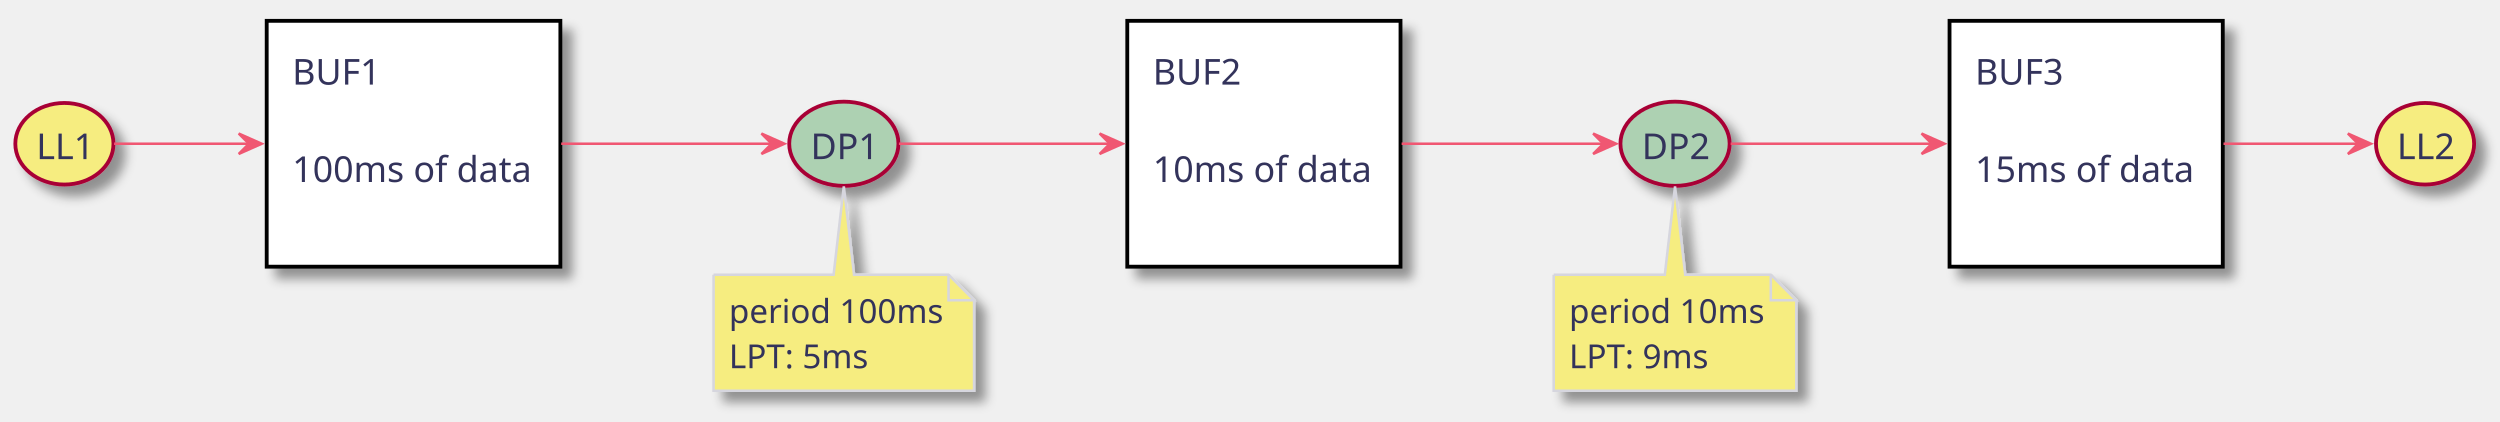
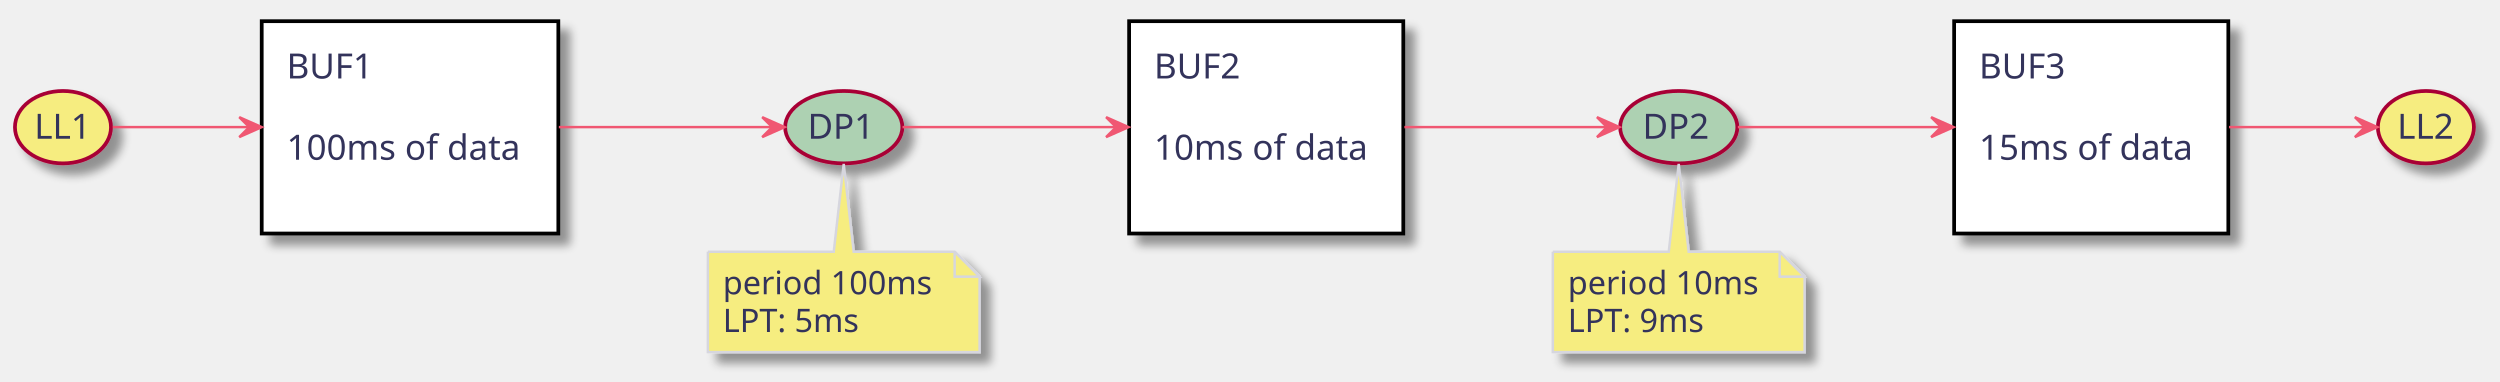
- <svg xmlns="http://www.w3.org/2000/svg" contentScriptType="application/ecmascript" contentStyleType="text/css" height="165px" preserveAspectRatio="none" style="width:979px;height:165px;" version="1.1" viewBox="0 0 979 165" width="979px" zoomAndPan="magnify">
+ <svg xmlns="http://www.w3.org/2000/svg" contentScriptType="application/ecmascript" contentStyleType="text/css" height="153px" preserveAspectRatio="none" style="width:1003px;height:153px;" version="1.1" viewBox="0 0 1003 153" width="1003px" zoomAndPan="magnify">
  <defs>
    <filter height="300%" id="fr54m6za27f58" width="300%" x="-1" y="-1">
      <feGaussianBlur result="blurOut" stdDeviation="2.0" />
      <feColorMatrix in="blurOut" result="blurOut2" type="matrix" values="0 0 0 0 0 0 0 0 0 0 0 0 0 0 0 0 0 0 .4 0" />
      <feOffset dx="4.0" dy="4.0" in="blurOut2" result="blurOut3" />
      <feBlend in="SourceGraphic" in2="blurOut3" mode="normal" />
    </filter>
  </defs>
  <g>
-     <ellipse cx="25.218" cy="56.294" fill="#F6ED80" filter="url(#fr54m6za27f58)" rx="19.218" ry="15.975" style="stroke: #A80036; stroke-width: 1.5;" />
-     <text fill="#33335B" font-family="sans-serif" font-size="14" lengthAdjust="spacingAndGlyphs" textLength="22" x="14.218" y="62.328">LL1</text>
-     <rect fill="#FFFFFF" filter="url(#fr54m6za27f58)" height="96.272" style="stroke: #000000; stroke-width: 1.5;" width="115" x="104.44" y="8.16" />
-     <text fill="#33335B" font-family="sans-serif" font-size="14" lengthAdjust="spacingAndGlyphs" textLength="34" x="114.44" y="33.126">BUF1</text>
-     <text fill="#33335B" font-family="sans-serif" font-size="14" lengthAdjust="spacingAndGlyphs" textLength="0" x="118.44" y="52.194" />
-     <text fill="#33335B" font-family="sans-serif" font-size="14" lengthAdjust="spacingAndGlyphs" textLength="95" x="114.44" y="71.262">100ms of data</text>
-     <text fill="#33335B" font-family="sans-serif" font-size="14" lengthAdjust="spacingAndGlyphs" textLength="0" x="118.44" y="90.33" />
-     <ellipse cx="330.445" cy="56.293" fill="#ADD1B2" filter="url(#fr54m6za27f58)" rx="21.385" ry="16.483" style="stroke: #A80036; stroke-width: 1.5;" />
-     <text fill="#33335B" font-family="sans-serif" font-size="14" lengthAdjust="spacingAndGlyphs" textLength="26" x="317.445" y="62.327">DP1</text>
-     <path d="M279.44,107.59 L279.44,153.002 A0,0 0 0 0 279.44,153.002 L381.44,153.002 A0,0 0 0 0 381.44,153.002 L381.44,117.59 L371.44,107.59 L334.44,107.59 L330.44,72.99 L326.44,107.59 L279.44,107.59 A0,0 0 0 0 279.44,107.59 " fill="#F6ED80" filter="url(#fr54m6za27f58)" style="stroke: #D6D6DE; stroke-width: 1.0;" />
-     <path d="M371.44,107.59 L371.44,117.59 L381.44,117.59 L371.44,107.59 " fill="#F6ED80" style="stroke: #D6D6DE; stroke-width: 1.0;" />
-     <text fill="#33335B" font-family="sans-serif" font-size="13" lengthAdjust="spacingAndGlyphs" textLength="81" x="285.44" y="126.487">period 100ms</text>
-     <text fill="#33335B" font-family="sans-serif" font-size="13" lengthAdjust="spacingAndGlyphs" textLength="56" x="285.44" y="144.193">LPT:  5ms</text>
-     <rect fill="#FFFFFF" filter="url(#fr54m6za27f58)" height="96.272" style="stroke: #000000; stroke-width: 1.5;" width="107" x="441.44" y="8.16" />
-     <text fill="#33335B" font-family="sans-serif" font-size="14" lengthAdjust="spacingAndGlyphs" textLength="34" x="451.44" y="33.126">BUF2</text>
-     <text fill="#33335B" font-family="sans-serif" font-size="14" lengthAdjust="spacingAndGlyphs" textLength="0" x="455.44" y="52.194" />
-     <text fill="#33335B" font-family="sans-serif" font-size="14" lengthAdjust="spacingAndGlyphs" textLength="87" x="451.44" y="71.262">10ms of data</text>
-     <text fill="#33335B" font-family="sans-serif" font-size="14" lengthAdjust="spacingAndGlyphs" textLength="0" x="455.44" y="90.33" />
-     <ellipse cx="655.945" cy="56.293" fill="#ADD1B2" filter="url(#fr54m6za27f58)" rx="21.385" ry="16.483" style="stroke: #A80036; stroke-width: 1.5;" />
-     <text fill="#33335B" font-family="sans-serif" font-size="14" lengthAdjust="spacingAndGlyphs" textLength="26" x="642.945" y="62.327">DP2</text>
-     <path d="M608.44,107.59 L608.44,153.002 A0,0 0 0 0 608.44,153.002 L703.44,153.002 A0,0 0 0 0 703.44,153.002 L703.44,117.59 L693.44,107.59 L659.94,107.59 L655.94,72.99 L651.94,107.59 L608.44,107.59 A0,0 0 0 0 608.44,107.59 " fill="#F6ED80" filter="url(#fr54m6za27f58)" style="stroke: #D6D6DE; stroke-width: 1.0;" />
-     <path d="M693.44,107.59 L693.44,117.59 L703.44,117.59 L693.44,107.59 " fill="#F6ED80" style="stroke: #D6D6DE; stroke-width: 1.0;" />
-     <text fill="#33335B" font-family="sans-serif" font-size="13" lengthAdjust="spacingAndGlyphs" textLength="74" x="614.44" y="126.487">period 10ms</text>
-     <text fill="#33335B" font-family="sans-serif" font-size="13" lengthAdjust="spacingAndGlyphs" textLength="56" x="614.44" y="144.193">LPT:  9ms</text>
-     <rect fill="#FFFFFF" filter="url(#fr54m6za27f58)" height="96.272" style="stroke: #000000; stroke-width: 1.5;" width="107" x="763.44" y="8.16" />
-     <text fill="#33335B" font-family="sans-serif" font-size="14" lengthAdjust="spacingAndGlyphs" textLength="34" x="773.44" y="33.126">BUF3</text>
-     <text fill="#33335B" font-family="sans-serif" font-size="14" lengthAdjust="spacingAndGlyphs" textLength="0" x="777.44" y="52.194" />
-     <text fill="#33335B" font-family="sans-serif" font-size="14" lengthAdjust="spacingAndGlyphs" textLength="87" x="773.44" y="71.262">15ms of data</text>
-     <text fill="#33335B" font-family="sans-serif" font-size="14" lengthAdjust="spacingAndGlyphs" textLength="0" x="777.44" y="90.33" />
-     <ellipse cx="949.648" cy="56.294" fill="#F6ED80" filter="url(#fr54m6za27f58)" rx="19.218" ry="15.975" style="stroke: #A80036; stroke-width: 1.5;" />
-     <text fill="#33335B" font-family="sans-serif" font-size="14" lengthAdjust="spacingAndGlyphs" textLength="22" x="938.648" y="62.328">LL2</text>
-     <path d="M44.67,56.29 C58.52,56.29 78.35,56.29 97.73,56.29 " fill="none" id="mod1-&gt;buf1" style="stroke: #F05772; stroke-width: 1.0;" />
-     <polygon fill="#F05772" points="102.48,56.29,93.48,52.29,97.48,56.29,93.48,60.29,102.48,56.29" style="stroke: #F05772; stroke-width: 1.0;" />
-     <path d="M219.77,56.29 C247.72,56.29 280.11,56.29 302.4,56.29 " fill="none" id="buf1-&gt;mod2" style="stroke: #F05772; stroke-width: 1.0;" />
-     <polygon fill="#F05772" points="307.18,56.29,298.18,52.29,302.18,56.29,298.18,60.29,307.18,56.29" style="stroke: #F05772; stroke-width: 1.0;" />
-     <path d="M352.02,56.29 C372.74,56.29 405.7,56.29 434.64,56.29 " fill="none" id="mod2-&gt;buf2" style="stroke: #F05772; stroke-width: 1.0;" />
-     <polygon fill="#F05772" points="439.61,56.29,430.61,52.29,434.61,56.29,430.61,60.29,439.61,56.29" style="stroke: #F05772; stroke-width: 1.0;" />
-     <path d="M548.88,56.29 C575.41,56.29 606.39,56.29 627.99,56.29 " fill="none" id="buf2-&gt;mod3" style="stroke: #F05772; stroke-width: 1.0;" />
-     <polygon fill="#F05772" points="632.87,56.29,623.87,52.29,627.87,56.29,623.87,60.29,632.87,56.29" style="stroke: #F05772; stroke-width: 1.0;" />
-     <path d="M677.72,56.29 C697.76,56.29 729.03,56.29 756.77,56.29 " fill="none" id="mod3-&gt;buf3" style="stroke: #F05772; stroke-width: 1.0;" />
-     <polygon fill="#F05772" points="761.48,56.29,752.48,52.29,756.48,56.29,752.48,60.29,761.48,56.29" style="stroke: #F05772; stroke-width: 1.0;" />
-     <path d="M870.73,56.29 C889.08,56.29 908.81,56.29 923.82,56.29 " fill="none" id="buf3-&gt;mod4" style="stroke: #F05772; stroke-width: 1.0;" />
-     <polygon fill="#F05772" points="928.43,56.29,919.43,52.29,923.43,56.29,919.43,60.29,928.43,56.29" style="stroke: #F05772; stroke-width: 1.0;" />
+     <ellipse cx="25.264" cy="51.024" fill="#F6ED80" filter="url(#fr54m6za27f58)" rx="19.264" ry="14.524" style="stroke: #A80036; stroke-width: 1.5;" />
+     <text fill="#33335B" font-family="sans-serif" font-size="14" lengthAdjust="spacingAndGlyphs" textLength="23" x="13.764" y="55.672">LL1</text>
+     <rect fill="#FFFFFF" filter="url(#fr54m6za27f58)" height="85.188" style="stroke: #000000; stroke-width: 1.5;" width="119" x="105" y="8.5" />
+     <text fill="#33335B" font-family="sans-serif" font-size="14" lengthAdjust="spacingAndGlyphs" textLength="37" x="115" y="31.495">BUF1</text>
+     <text fill="#33335B" font-family="sans-serif" font-size="14" lengthAdjust="spacingAndGlyphs" textLength="0" x="119" y="47.792" />
+     <text fill="#33335B" font-family="sans-serif" font-size="14" lengthAdjust="spacingAndGlyphs" textLength="99" x="115" y="64.089">100ms of data</text>
+     <text fill="#33335B" font-family="sans-serif" font-size="14" lengthAdjust="spacingAndGlyphs" textLength="0" x="119" y="80.386" />
+     <ellipse cx="338.506" cy="51.024" fill="#ADD1B2" filter="url(#fr54m6za27f58)" rx="23.506" ry="14.524" style="stroke: #A80036; stroke-width: 1.5;" />
+     <text fill="#33335B" font-family="sans-serif" font-size="14" lengthAdjust="spacingAndGlyphs" textLength="29" x="324.006" y="55.672">DP1</text>
+     <path d="M284,101 L284,141.266 A0,0 0 0 0 284,141.266 L393,141.266 A0,0 0 0 0 393,141.266 L393,111 L383,101 L342.5,101 L338.5,65.77 L334.5,101 L284,101 A0,0 0 0 0 284,101 " fill="#F6ED80" filter="url(#fr54m6za27f58)" style="stroke: #D6D6DE; stroke-width: 1.0;" />
+     <path d="M383,101 L383,111 L393,111 L383,101 " fill="#F6ED80" style="stroke: #D6D6DE; stroke-width: 1.0;" />
+     <text fill="#33335B" font-family="sans-serif" font-size="13" lengthAdjust="spacingAndGlyphs" textLength="88" x="290" y="118.067">period 100ms</text>
+     <text fill="#33335B" font-family="sans-serif" font-size="13" lengthAdjust="spacingAndGlyphs" textLength="62" x="290" y="133.2">LPT:  5ms</text>
+     <rect fill="#FFFFFF" filter="url(#fr54m6za27f58)" height="85.188" style="stroke: #000000; stroke-width: 1.5;" width="110" x="453" y="8.5" />
+     <text fill="#33335B" font-family="sans-serif" font-size="14" lengthAdjust="spacingAndGlyphs" textLength="37" x="463" y="31.495">BUF2</text>
+     <text fill="#33335B" font-family="sans-serif" font-size="14" lengthAdjust="spacingAndGlyphs" textLength="0" x="467" y="47.792" />
+     <text fill="#33335B" font-family="sans-serif" font-size="14" lengthAdjust="spacingAndGlyphs" textLength="90" x="463" y="64.089">10ms of data</text>
+     <text fill="#33335B" font-family="sans-serif" font-size="14" lengthAdjust="spacingAndGlyphs" textLength="0" x="467" y="80.386" />
+     <ellipse cx="673.506" cy="51.024" fill="#ADD1B2" filter="url(#fr54m6za27f58)" rx="23.506" ry="14.524" style="stroke: #A80036; stroke-width: 1.5;" />
+     <text fill="#33335B" font-family="sans-serif" font-size="14" lengthAdjust="spacingAndGlyphs" textLength="29" x="659.006" y="55.672">DP2</text>
+     <path d="M623,101 L623,141.266 A0,0 0 0 0 623,141.266 L724,141.266 A0,0 0 0 0 724,141.266 L724,111 L714,101 L677.5,101 L673.5,65.77 L669.5,101 L623,101 A0,0 0 0 0 623,101 " fill="#F6ED80" filter="url(#fr54m6za27f58)" style="stroke: #D6D6DE; stroke-width: 1.0;" />
+     <path d="M714,101 L714,111 L724,111 L714,101 " fill="#F6ED80" style="stroke: #D6D6DE; stroke-width: 1.0;" />
+     <text fill="#33335B" font-family="sans-serif" font-size="13" lengthAdjust="spacingAndGlyphs" textLength="80" x="629" y="118.067">period 10ms</text>
+     <text fill="#33335B" font-family="sans-serif" font-size="13" lengthAdjust="spacingAndGlyphs" textLength="62" x="629" y="133.2">LPT:  9ms</text>
+     <rect fill="#FFFFFF" filter="url(#fr54m6za27f58)" height="85.188" style="stroke: #000000; stroke-width: 1.5;" width="110" x="784" y="8.5" />
+     <text fill="#33335B" font-family="sans-serif" font-size="14" lengthAdjust="spacingAndGlyphs" textLength="37" x="794" y="31.495">BUF3</text>
+     <text fill="#33335B" font-family="sans-serif" font-size="14" lengthAdjust="spacingAndGlyphs" textLength="0" x="798" y="47.792" />
+     <text fill="#33335B" font-family="sans-serif" font-size="14" lengthAdjust="spacingAndGlyphs" textLength="90" x="794" y="64.089">15ms of data</text>
+     <text fill="#33335B" font-family="sans-serif" font-size="14" lengthAdjust="spacingAndGlyphs" textLength="0" x="798" y="80.386" />
+     <ellipse cx="973.264" cy="51.024" fill="#F6ED80" filter="url(#fr54m6za27f58)" rx="19.264" ry="14.524" style="stroke: #A80036; stroke-width: 1.5;" />
+     <text fill="#33335B" font-family="sans-serif" font-size="14" lengthAdjust="spacingAndGlyphs" textLength="23" x="961.764" y="55.672">LL2</text>
+     <path d="M45.26,51 C59.52,51 80.01,51 99.94,51 " fill="none" id="mod1-&gt;buf1" style="stroke: #F05772; stroke-width: 1.0;" />
+     <polygon fill="#F05772" points="104.99,51,95.99,47,99.99,51,95.99,55,104.99,51" style="stroke: #F05772; stroke-width: 1.0;" />
+     <path d="M224.21,51 C253.16,51 286.72,51 309.75,51 " fill="none" id="buf1-&gt;mod2" style="stroke: #F05772; stroke-width: 1.0;" />
+     <polygon fill="#F05772" points="314.79,51,305.79,47,309.79,51,305.79,55,314.79,51" style="stroke: #F05772; stroke-width: 1.0;" />
+     <path d="M362.09,51 C383.95,51 418.04,51 447.67,51 " fill="none" id="mod2-&gt;buf2" style="stroke: #F05772; stroke-width: 1.0;" />
+     <polygon fill="#F05772" points="452.76,51,443.76,47,447.76,51,443.76,55,452.76,51" style="stroke: #F05772; stroke-width: 1.0;" />
+     <path d="M563.44,51 C590.62,51 622.34,51 644.55,51 " fill="none" id="buf2-&gt;mod3" style="stroke: #F05772; stroke-width: 1.0;" />
+     <polygon fill="#F05772" points="649.7,51,640.7,47,644.7,51,640.7,55,649.7,51" style="stroke: #F05772; stroke-width: 1.0;" />
+     <path d="M697.23,51 C718.22,51 750.3,51 778.54,51 " fill="none" id="mod3-&gt;buf3" style="stroke: #F05772; stroke-width: 1.0;" />
+     <polygon fill="#F05772" points="783.77,51,774.77,47,778.77,51,774.77,55,783.77,51" style="stroke: #F05772; stroke-width: 1.0;" />
+     <path d="M894.28,51 C913.12,51 933.29,51 948.44,51 " fill="none" id="buf3-&gt;mod4" style="stroke: #F05772; stroke-width: 1.0;" />
+     <polygon fill="#F05772" points="953.78,51,944.78,47,948.78,51,944.78,55,953.78,51" style="stroke: #F05772; stroke-width: 1.0;" />
  </g>
</svg>
